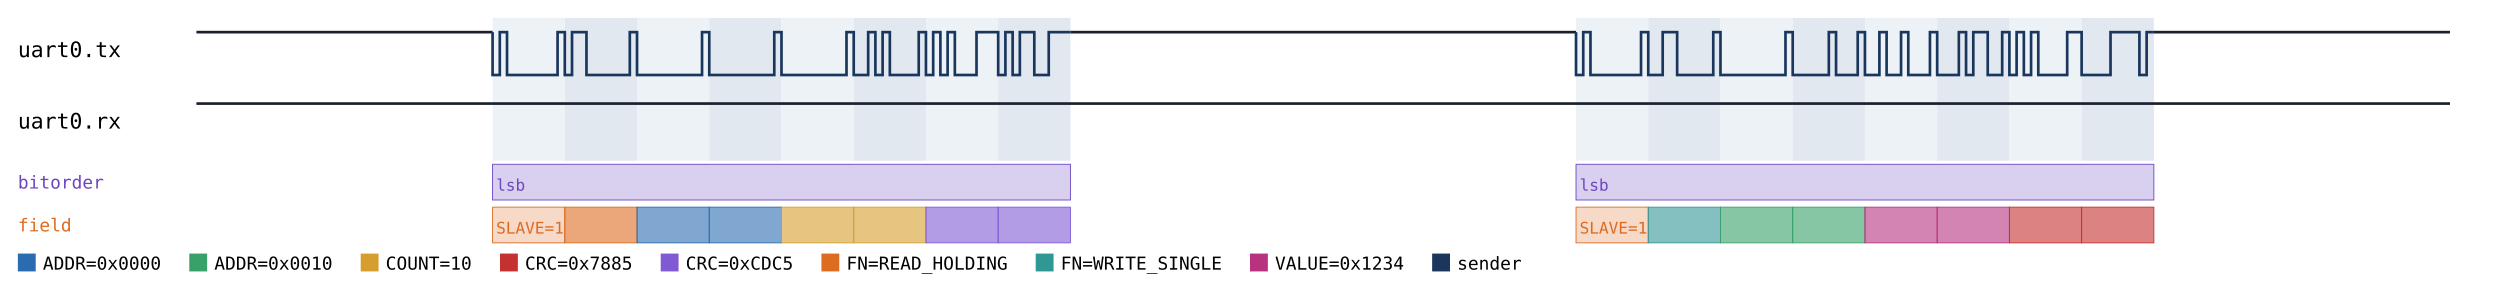
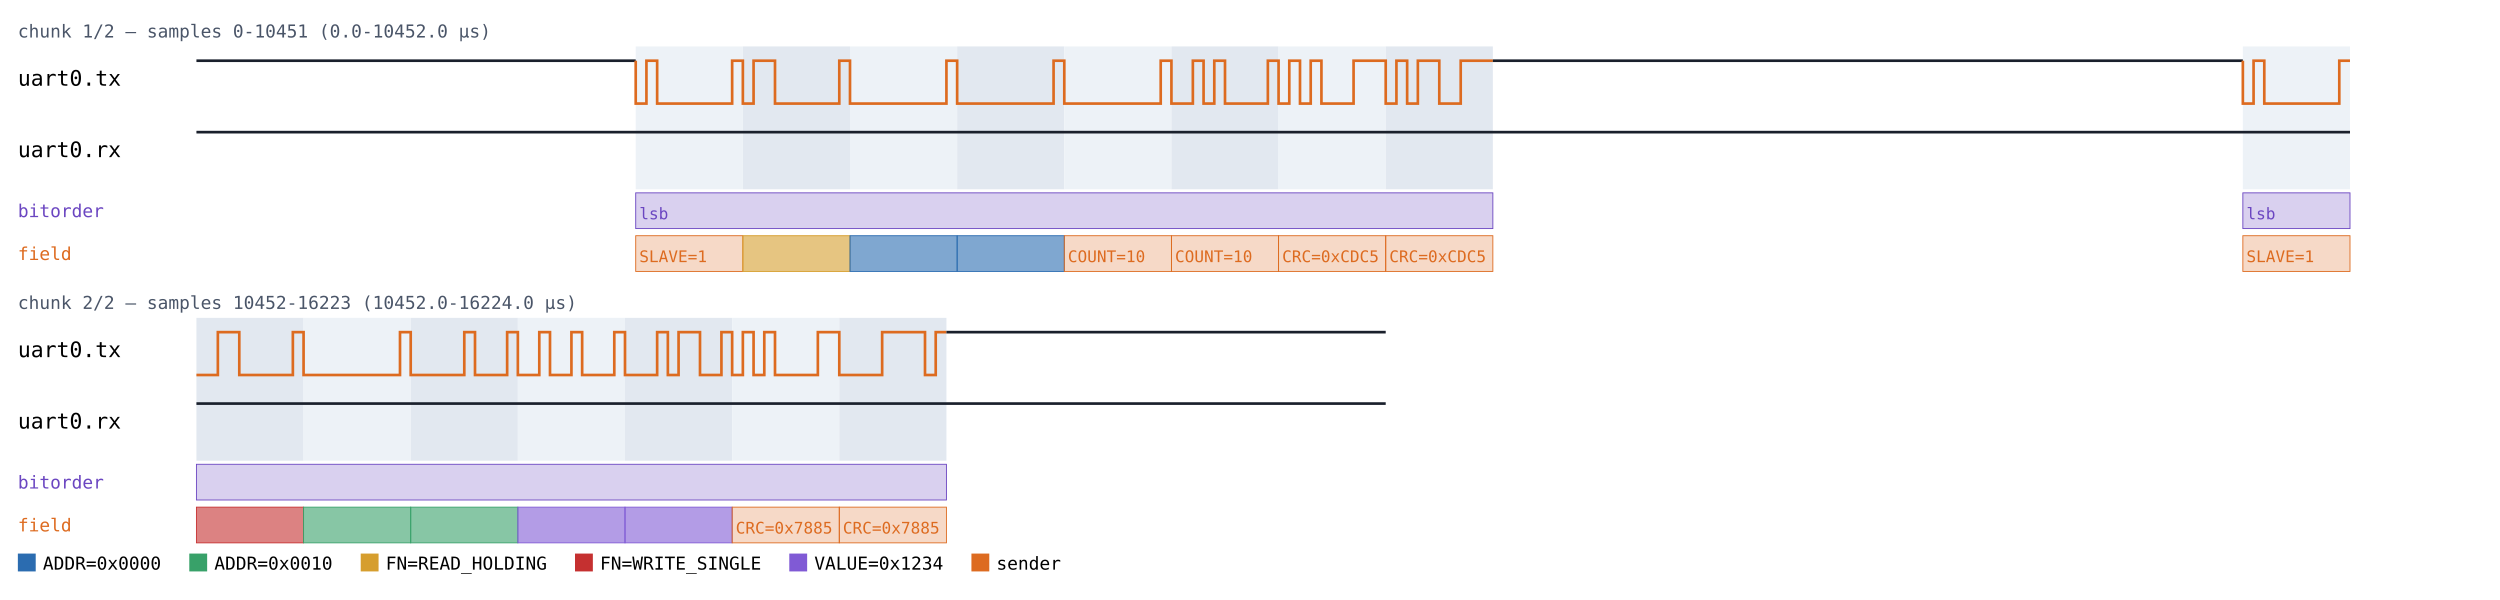
- <svg xmlns="http://www.w3.org/2000/svg" baseProfile="full" height="168" version="1.1" width="1400">
+ <svg xmlns="http://www.w3.org/2000/svg" baseProfile="full" height="336" version="1.1" width="1400">
  <defs />
-   <rect fill="white" height="168" width="1400" x="0" y="0" />
-   <rect fill="#edf2f7" height="80" width="40.449" x="275.84" y="10" />
-   <rect fill="#e2e8f0" height="80" width="40.449" x="316.288" y="10" />
-   <rect fill="#edf2f7" height="80" width="40.449" x="356.737" y="10" />
-   <rect fill="#e2e8f0" height="80" width="40.449" x="397.186" y="10" />
-   <rect fill="#edf2f7" height="80" width="40.449" x="437.635" y="10" />
-   <rect fill="#e2e8f0" height="80" width="40.449" x="478.083" y="10" />
-   <rect fill="#edf2f7" height="80" width="40.449" x="518.532" y="10" />
-   <rect fill="#e2e8f0" height="80" width="40.449" x="558.981" y="10" />
-   <rect fill="#edf2f7" height="80" width="40.449" x="882.571" y="10" />
-   <rect fill="#e2e8f0" height="80" width="40.449" x="923.019" y="10" />
-   <rect fill="#edf2f7" height="80" width="40.449" x="963.468" y="10" />
-   <rect fill="#e2e8f0" height="80" width="40.449" x="1003.917" y="10" />
-   <rect fill="#edf2f7" height="80" width="40.449" x="1044.365" y="10" />
-   <rect fill="#e2e8f0" height="80" width="40.449" x="1084.814" y="10" />
-   <rect fill="#edf2f7" height="80" width="40.449" x="1125.263" y="10" />
-   <rect fill="#e2e8f0" height="80" width="40.449" x="1165.712" y="10" />
-   <text font-family="monospace" font-size="12px" x="10" y="32.0">uart0.tx</text>
-   <polyline fill="none" points="110.0,18.0 110.0,18.0 134.269,18.0 134.269,18.0 275.84,18.0 275.84,18.0" stroke="#1a202c" stroke-width="1.5" />
-   <polyline fill="none" points="275.84,18.0 275.84,42.0 279.885,42.0 279.885,18.0 283.929,18.0 283.929,42.0 312.244,42.0 312.244,18.0 316.288,18.0 316.288,42.0 320.333,42.0 320.333,18.0 328.423,18.0 328.423,42.0 352.692,42.0 352.692,18.0 356.737,18.0 356.737,42.0 393.141,42.0 393.141,18.0 397.186,18.0 397.186,42.0 433.59,42.0 433.59,18.0 437.635,18.0 437.635,42.0 474.038,42.0 474.038,18.0 478.083,18.0 478.083,42.0 486.173,42.0 486.173,18.0 490.218,18.0 490.218,42.0 494.263,42.0 494.263,18.0 498.308,18.0 498.308,42.0 514.487,42.0 514.487,18.0 518.532,18.0 518.532,42.0 522.577,42.0 522.577,18.0 526.622,18.0 526.622,42.0 530.667,42.0 530.667,18.0 534.712,18.0 534.712,42.0 546.846,42.0 546.846,18.0 558.981,18.0 558.981,42.0 563.026,42.0 563.026,18.0 567.071,18.0 567.071,42.0 571.115,42.0 571.115,18.0 579.205,18.0 579.205,42.0 587.295,42.0 587.295,18.0 599.429,18.0 599.429,18.0" stroke="#1a365d" stroke-width="1.5" />
-   <polyline fill="none" points="599.429,18.0 599.429,18.0 882.571,18.0 882.571,18.0" stroke="#1a202c" stroke-width="1.5" />
-   <polyline fill="none" points="882.571,18.0 882.571,42.0 886.615,42.0 886.615,18.0 890.66,18.0 890.66,42.0 918.974,42.0 918.974,18.0 923.019,18.0 923.019,42.0 931.109,42.0 931.109,18.0 939.199,18.0 939.199,42.0 959.423,42.0 959.423,18.0 963.468,18.0 963.468,42.0 999.872,42.0 999.872,18.0 1003.917,18.0 1003.917,42.0 1024.141,42.0 1024.141,18.0 1028.186,18.0 1028.186,42.0 1040.321,42.0 1040.321,18.0 1044.365,18.0 1044.365,42.0 1052.455,42.0 1052.455,18.0 1056.5,18.0 1056.5,42.0 1064.59,42.0 1064.59,18.0 1068.635,18.0 1068.635,42.0 1080.769,42.0 1080.769,18.0 1084.814,18.0 1084.814,42.0 1096.949,42.0 1096.949,18.0 1100.994,18.0 1100.994,42.0 1105.038,42.0 1105.038,18.0 1113.128,18.0 1113.128,42.0 1121.218,42.0 1121.218,18.0 1125.263,18.0 1125.263,42.0 1129.308,42.0 1129.308,18.0 1133.353,18.0 1133.353,42.0 1137.397,42.0 1137.397,18.0 1141.442,18.0 1141.442,42.0 1157.622,42.0 1157.622,18.0 1165.712,18.0 1165.712,42.0 1181.891,42.0 1181.891,18.0 1198.071,18.0 1198.071,42.0 1202.115,42.0 1202.115,18.0 1206.16,18.0 1206.16,18.0" stroke="#1a365d" stroke-width="1.5" />
-   <polyline fill="none" points="1206.16,18.0 1206.16,18.0 1372.0,18.0" stroke="#1a202c" stroke-width="1.5" />
-   <text font-family="monospace" font-size="12px" x="10" y="72.0">uart0.rx</text>
-   <polyline fill="none" points="110.0,58.0 134.269,58.0 134.269,58.0 1372.0,58.0" stroke="#1a202c" stroke-width="1.5" />
-   <text fill="#6b46c1" font-family="monospace" font-size="10px" x="10" y="105.6">bitorder</text>
-   <rect fill="#6b46c1" fill-opacity="0.25" height="20" stroke="#6b46c1" stroke-width="0.5" width="323.59" x="275.84" y="92" />
-   <text fill="#6b46c1" font-family="monospace" font-size="9px" x="277.84" y="106.8">lsb</text>
-   <rect fill="#6b46c1" fill-opacity="0.25" height="20" stroke="#6b46c1" stroke-width="0.5" width="323.59" x="882.571" y="92" />
-   <text fill="#6b46c1" font-family="monospace" font-size="9px" x="884.571" y="106.8">lsb</text>
-   <text fill="#dd6b20" font-family="monospace" font-size="10px" x="10" y="129.6">field</text>
-   <rect fill="#dd6b20" fill-opacity="0.25" height="20" stroke="#dd6b20" stroke-width="0.5" width="40.449" x="275.84" y="116" />
-   <text fill="#dd6b20" font-family="monospace" font-size="9px" x="277.84" y="130.8">SLAVE=1</text>
-   <rect fill="#dd6b20" fill-opacity="0.6" height="20" stroke="#dd6b20" stroke-width="0.5" width="40.449" x="316.288" y="116" />
-   <rect fill="#2b6cb0" fill-opacity="0.6" height="20" stroke="#2b6cb0" stroke-width="0.5" width="40.449" x="356.737" y="116" />
-   <rect fill="#2b6cb0" fill-opacity="0.6" height="20" stroke="#2b6cb0" stroke-width="0.5" width="40.449" x="397.186" y="116" />
-   <rect fill="#d69e2e" fill-opacity="0.6" height="20" stroke="#d69e2e" stroke-width="0.5" width="40.449" x="437.635" y="116" />
-   <rect fill="#d69e2e" fill-opacity="0.6" height="20" stroke="#d69e2e" stroke-width="0.5" width="40.449" x="478.083" y="116" />
-   <rect fill="#805ad5" fill-opacity="0.6" height="20" stroke="#805ad5" stroke-width="0.5" width="40.449" x="518.532" y="116" />
-   <rect fill="#805ad5" fill-opacity="0.6" height="20" stroke="#805ad5" stroke-width="0.5" width="40.449" x="558.981" y="116" />
-   <rect fill="#dd6b20" fill-opacity="0.25" height="20" stroke="#dd6b20" stroke-width="0.5" width="40.449" x="882.571" y="116" />
-   <text fill="#dd6b20" font-family="monospace" font-size="9px" x="884.571" y="130.8">SLAVE=1</text>
-   <rect fill="#319795" fill-opacity="0.6" height="20" stroke="#319795" stroke-width="0.5" width="40.449" x="923.019" y="116" />
-   <rect fill="#38a169" fill-opacity="0.6" height="20" stroke="#38a169" stroke-width="0.5" width="40.449" x="963.468" y="116" />
-   <rect fill="#38a169" fill-opacity="0.6" height="20" stroke="#38a169" stroke-width="0.5" width="40.449" x="1003.917" y="116" />
-   <rect fill="#b83280" fill-opacity="0.6" height="20" stroke="#b83280" stroke-width="0.5" width="40.449" x="1044.365" y="116" />
-   <rect fill="#b83280" fill-opacity="0.6" height="20" stroke="#b83280" stroke-width="0.5" width="40.449" x="1084.814" y="116" />
-   <rect fill="#c53030" fill-opacity="0.6" height="20" stroke="#c53030" stroke-width="0.5" width="40.449" x="1125.263" y="116" />
-   <rect fill="#c53030" fill-opacity="0.6" height="20" stroke="#c53030" stroke-width="0.5" width="40.449" x="1165.712" y="116" />
-   <rect fill="#2b6cb0" height="10" width="10" x="10" y="142" />
-   <text font-family="monospace" font-size="10px" x="24" y="151">ADDR=0x0000</text>
-   <rect fill="#38a169" height="10" width="10" x="106" y="142" />
-   <text font-family="monospace" font-size="10px" x="120" y="151">ADDR=0x0010</text>
-   <rect fill="#d69e2e" height="10" width="10" x="202" y="142" />
-   <text font-family="monospace" font-size="10px" x="216" y="151">COUNT=10</text>
-   <rect fill="#c53030" height="10" width="10" x="280" y="142" />
-   <text font-family="monospace" font-size="10px" x="294" y="151">CRC=0x7885</text>
-   <rect fill="#805ad5" height="10" width="10" x="370" y="142" />
-   <text font-family="monospace" font-size="10px" x="384" y="151">CRC=0xCDC5</text>
-   <rect fill="#dd6b20" height="10" width="10" x="460" y="142" />
-   <text font-family="monospace" font-size="10px" x="474" y="151">FN=READ_HOLDING</text>
-   <rect fill="#319795" height="10" width="10" x="580" y="142" />
-   <text font-family="monospace" font-size="10px" x="594" y="151">FN=WRITE_SINGLE</text>
-   <rect fill="#b83280" height="10" width="10" x="700" y="142" />
-   <text font-family="monospace" font-size="10px" x="714" y="151">VALUE=0x1234</text>
-   <rect fill="#1a365d" height="10" width="10" x="802" y="142" />
-   <text font-family="monospace" font-size="10px" x="816" y="151">sender</text>
+   <rect fill="white" height="336" width="1400" x="0" y="0" />
+   <text fill="#4a5568" font-family="monospace" font-size="10px" x="10" y="21">chunk 1/2 — samples 0-10451  (0.0-10452.0 µs)</text>
+   <rect fill="#edf2f7" height="80" width="60.0" x="356.0" y="26" />
+   <rect fill="#e2e8f0" height="80" width="60.0" x="416.0" y="26" />
+   <rect fill="#edf2f7" height="80" width="60.0" x="476.0" y="26" />
+   <rect fill="#e2e8f0" height="80" width="60.0" x="536.0" y="26" />
+   <rect fill="#edf2f7" height="80" width="60.0" x="596.0" y="26" />
+   <rect fill="#e2e8f0" height="80" width="60.0" x="656.0" y="26" />
+   <rect fill="#edf2f7" height="80" width="60.0" x="716.0" y="26" />
+   <rect fill="#e2e8f0" height="80" width="60.0" x="776.0" y="26" />
+   <rect fill="#edf2f7" height="80" width="60.0" x="1256.0" y="26" />
+   <text font-family="monospace" font-size="12px" x="10" y="48.0">uart0.tx</text>
+   <polyline fill="none" points="110.0,34.0 110.0,34.0 146.0,34.0 146.0,34.0 356.0,34.0 356.0,34.0" stroke="#1a202c" stroke-width="1.5" />
+   <polyline fill="none" points="356.0,34.0 356.0,58.0 362.0,58.0 362.0,34.0 368.0,34.0 368.0,58.0 410.0,58.0 410.0,34.0 416.0,34.0 416.0,58.0 422.0,58.0 422.0,34.0 434.0,34.0 434.0,58.0 470.0,58.0 470.0,34.0 476.0,34.0 476.0,58.0 530.0,58.0 530.0,34.0 536.0,34.0 536.0,58.0 590.0,58.0 590.0,34.0 596.0,34.0 596.0,58.0 650.0,58.0 650.0,34.0 656.0,34.0 656.0,58.0 668.0,58.0 668.0,34.0 674.0,34.0 674.0,58.0 680.0,58.0 680.0,34.0 686.0,34.0 686.0,58.0 710.0,58.0 710.0,34.0 716.0,34.0 716.0,58.0 722.0,58.0 722.0,34.0 728.0,34.0 728.0,58.0 734.0,58.0 734.0,34.0 740.0,34.0 740.0,58.0 758.0,58.0 758.0,34.0 776.0,34.0 776.0,58.0 782.0,58.0 782.0,34.0 788.0,34.0 788.0,58.0 794.0,58.0 794.0,34.0 806.0,34.0 806.0,58.0 818.0,58.0 818.0,34.0 836.0,34.0 836.0,34.0" stroke="#dd6b20" stroke-width="1.5" />
+   <polyline fill="none" points="836.0,34.0 836.0,34.0 1256.0,34.0 1256.0,34.0" stroke="#1a202c" stroke-width="1.5" />
+   <polyline fill="none" points="1256.0,34.0 1256.0,58.0 1262.0,58.0 1262.0,34.0 1268.0,34.0 1268.0,58.0 1310.0,58.0 1310.0,34.0 1316.0,34.0" stroke="#dd6b20" stroke-width="1.5" />
+   <text font-family="monospace" font-size="12px" x="10" y="88.0">uart0.rx</text>
+   <polyline fill="none" points="110.0,74.0 146.0,74.0 146.0,74.0 1316.0,74.0" stroke="#1a202c" stroke-width="1.5" />
+   <text fill="#6b46c1" font-family="monospace" font-size="10px" x="10" y="121.6">bitorder</text>
+   <rect fill="#6b46c1" fill-opacity="0.25" height="20" stroke="#6b46c1" stroke-width="0.5" width="480.0" x="356.0" y="108" />
+   <text fill="#6b46c1" font-family="monospace" font-size="9px" x="358.0" y="122.8">lsb</text>
+   <rect fill="#6b46c1" fill-opacity="0.25" height="20" stroke="#6b46c1" stroke-width="0.5" width="60.0" x="1256.0" y="108" />
+   <text fill="#6b46c1" font-family="monospace" font-size="9px" x="1258.0" y="122.8">lsb</text>
+   <text fill="#dd6b20" font-family="monospace" font-size="10px" x="10" y="145.6">field</text>
+   <rect fill="#dd6b20" fill-opacity="0.25" height="20" stroke="#dd6b20" stroke-width="0.5" width="60.0" x="356.0" y="132" />
+   <text fill="#dd6b20" font-family="monospace" font-size="9px" x="358.0" y="146.8">SLAVE=1</text>
+   <rect fill="#d69e2e" fill-opacity="0.6" height="20" stroke="#d69e2e" stroke-width="0.5" width="60.0" x="416.0" y="132" />
+   <rect fill="#2b6cb0" fill-opacity="0.6" height="20" stroke="#2b6cb0" stroke-width="0.5" width="60.0" x="476.0" y="132" />
+   <rect fill="#2b6cb0" fill-opacity="0.6" height="20" stroke="#2b6cb0" stroke-width="0.5" width="60.0" x="536.0" y="132" />
+   <rect fill="#dd6b20" fill-opacity="0.25" height="20" stroke="#dd6b20" stroke-width="0.5" width="60.0" x="596.0" y="132" />
+   <text fill="#dd6b20" font-family="monospace" font-size="9px" x="598.0" y="146.8">COUNT=10</text>
+   <rect fill="#dd6b20" fill-opacity="0.25" height="20" stroke="#dd6b20" stroke-width="0.5" width="60.0" x="656.0" y="132" />
+   <text fill="#dd6b20" font-family="monospace" font-size="9px" x="658.0" y="146.8">COUNT=10</text>
+   <rect fill="#dd6b20" fill-opacity="0.25" height="20" stroke="#dd6b20" stroke-width="0.5" width="60.0" x="716.0" y="132" />
+   <text fill="#dd6b20" font-family="monospace" font-size="9px" x="718.0" y="146.8">CRC=0xCDC5</text>
+   <rect fill="#dd6b20" fill-opacity="0.25" height="20" stroke="#dd6b20" stroke-width="0.5" width="60.0" x="776.0" y="132" />
+   <text fill="#dd6b20" font-family="monospace" font-size="9px" x="778.0" y="146.8">CRC=0xCDC5</text>
+   <rect fill="#dd6b20" fill-opacity="0.25" height="20" stroke="#dd6b20" stroke-width="0.5" width="60.0" x="1256.0" y="132" />
+   <text fill="#dd6b20" font-family="monospace" font-size="9px" x="1258.0" y="146.8">SLAVE=1</text>
+   <text fill="#4a5568" font-family="monospace" font-size="10px" x="10" y="173">chunk 2/2 — samples 10452-16223  (10452.0-16224.0 µs)</text>
+   <rect fill="#e2e8f0" height="80" width="60.0" x="110.0" y="178" />
+   <rect fill="#edf2f7" height="80" width="60.0" x="170.0" y="178" />
+   <rect fill="#e2e8f0" height="80" width="60.0" x="230.0" y="178" />
+   <rect fill="#edf2f7" height="80" width="60.0" x="290.0" y="178" />
+   <rect fill="#e2e8f0" height="80" width="60.0" x="350.0" y="178" />
+   <rect fill="#edf2f7" height="80" width="60.0" x="410.0" y="178" />
+   <rect fill="#e2e8f0" height="80" width="60.0" x="470.0" y="178" />
+   <text font-family="monospace" font-size="12px" x="10" y="200.0">uart0.tx</text>
+   <polyline fill="none" points="110.0,210.0 110.0,210.0 122.0,210.0 122.0,186.0 134.0,186.0 134.0,210.0 164.0,210.0 164.0,186.0 170.0,186.0 170.0,210.0 224.0,210.0 224.0,186.0 230.0,186.0 230.0,210.0 260.0,210.0 260.0,186.0 266.0,186.0 266.0,210.0 284.0,210.0 284.0,186.0 290.0,186.0 290.0,210.0 302.0,210.0 302.0,186.0 308.0,186.0 308.0,210.0 320.0,210.0 320.0,186.0 326.0,186.0 326.0,210.0 344.0,210.0 344.0,186.0 350.0,186.0 350.0,210.0 368.0,210.0 368.0,186.0 374.0,186.0 374.0,210.0 380.0,210.0 380.0,186.0 392.0,186.0 392.0,210.0 404.0,210.0 404.0,186.0 410.0,186.0 410.0,210.0 416.0,210.0 416.0,186.0 422.0,186.0 422.0,210.0 428.0,210.0 428.0,186.0 434.0,186.0 434.0,210.0 458.0,210.0 458.0,186.0 470.0,186.0 470.0,210.0 494.0,210.0 494.0,186.0 518.0,186.0 518.0,210.0 524.0,210.0 524.0,186.0 530.0,186.0 530.0,186.0" stroke="#dd6b20" stroke-width="1.5" />
+   <polyline fill="none" points="530.0,186.0 530.0,186.0 776.0,186.0" stroke="#1a202c" stroke-width="1.5" />
+   <text font-family="monospace" font-size="12px" x="10" y="240.0">uart0.rx</text>
+   <polyline fill="none" points="110.0,226.0 776.0,226.0" stroke="#1a202c" stroke-width="1.5" />
+   <text fill="#6b46c1" font-family="monospace" font-size="10px" x="10" y="273.6">bitorder</text>
+   <rect fill="#6b46c1" fill-opacity="0.25" height="20" stroke="#6b46c1" stroke-width="0.5" width="420.0" x="110.0" y="260" />
+   <text fill="#dd6b20" font-family="monospace" font-size="10px" x="10" y="297.6">field</text>
+   <rect fill="#c53030" fill-opacity="0.6" height="20" stroke="#c53030" stroke-width="0.5" width="60.0" x="110.0" y="284" />
+   <rect fill="#38a169" fill-opacity="0.6" height="20" stroke="#38a169" stroke-width="0.5" width="60.0" x="170.0" y="284" />
+   <rect fill="#38a169" fill-opacity="0.6" height="20" stroke="#38a169" stroke-width="0.5" width="60.0" x="230.0" y="284" />
+   <rect fill="#805ad5" fill-opacity="0.6" height="20" stroke="#805ad5" stroke-width="0.5" width="60.0" x="290.0" y="284" />
+   <rect fill="#805ad5" fill-opacity="0.6" height="20" stroke="#805ad5" stroke-width="0.5" width="60.0" x="350.0" y="284" />
+   <rect fill="#dd6b20" fill-opacity="0.25" height="20" stroke="#dd6b20" stroke-width="0.5" width="60.0" x="410.0" y="284" />
+   <text fill="#dd6b20" font-family="monospace" font-size="9px" x="412.0" y="298.8">CRC=0x7885</text>
+   <rect fill="#dd6b20" fill-opacity="0.25" height="20" stroke="#dd6b20" stroke-width="0.5" width="60.0" x="470.0" y="284" />
+   <text fill="#dd6b20" font-family="monospace" font-size="9px" x="472.0" y="298.8">CRC=0x7885</text>
+   <rect fill="#2b6cb0" height="10" width="10" x="10" y="310" />
+   <text font-family="monospace" font-size="10px" x="24" y="319">ADDR=0x0000</text>
+   <rect fill="#38a169" height="10" width="10" x="106" y="310" />
+   <text font-family="monospace" font-size="10px" x="120" y="319">ADDR=0x0010</text>
+   <rect fill="#d69e2e" height="10" width="10" x="202" y="310" />
+   <text font-family="monospace" font-size="10px" x="216" y="319">FN=READ_HOLDING</text>
+   <rect fill="#c53030" height="10" width="10" x="322" y="310" />
+   <text font-family="monospace" font-size="10px" x="336" y="319">FN=WRITE_SINGLE</text>
+   <rect fill="#805ad5" height="10" width="10" x="442" y="310" />
+   <text font-family="monospace" font-size="10px" x="456" y="319">VALUE=0x1234</text>
+   <rect fill="#dd6b20" height="10" width="10" x="544" y="310" />
+   <text font-family="monospace" font-size="10px" x="558" y="319">sender</text>
</svg>
